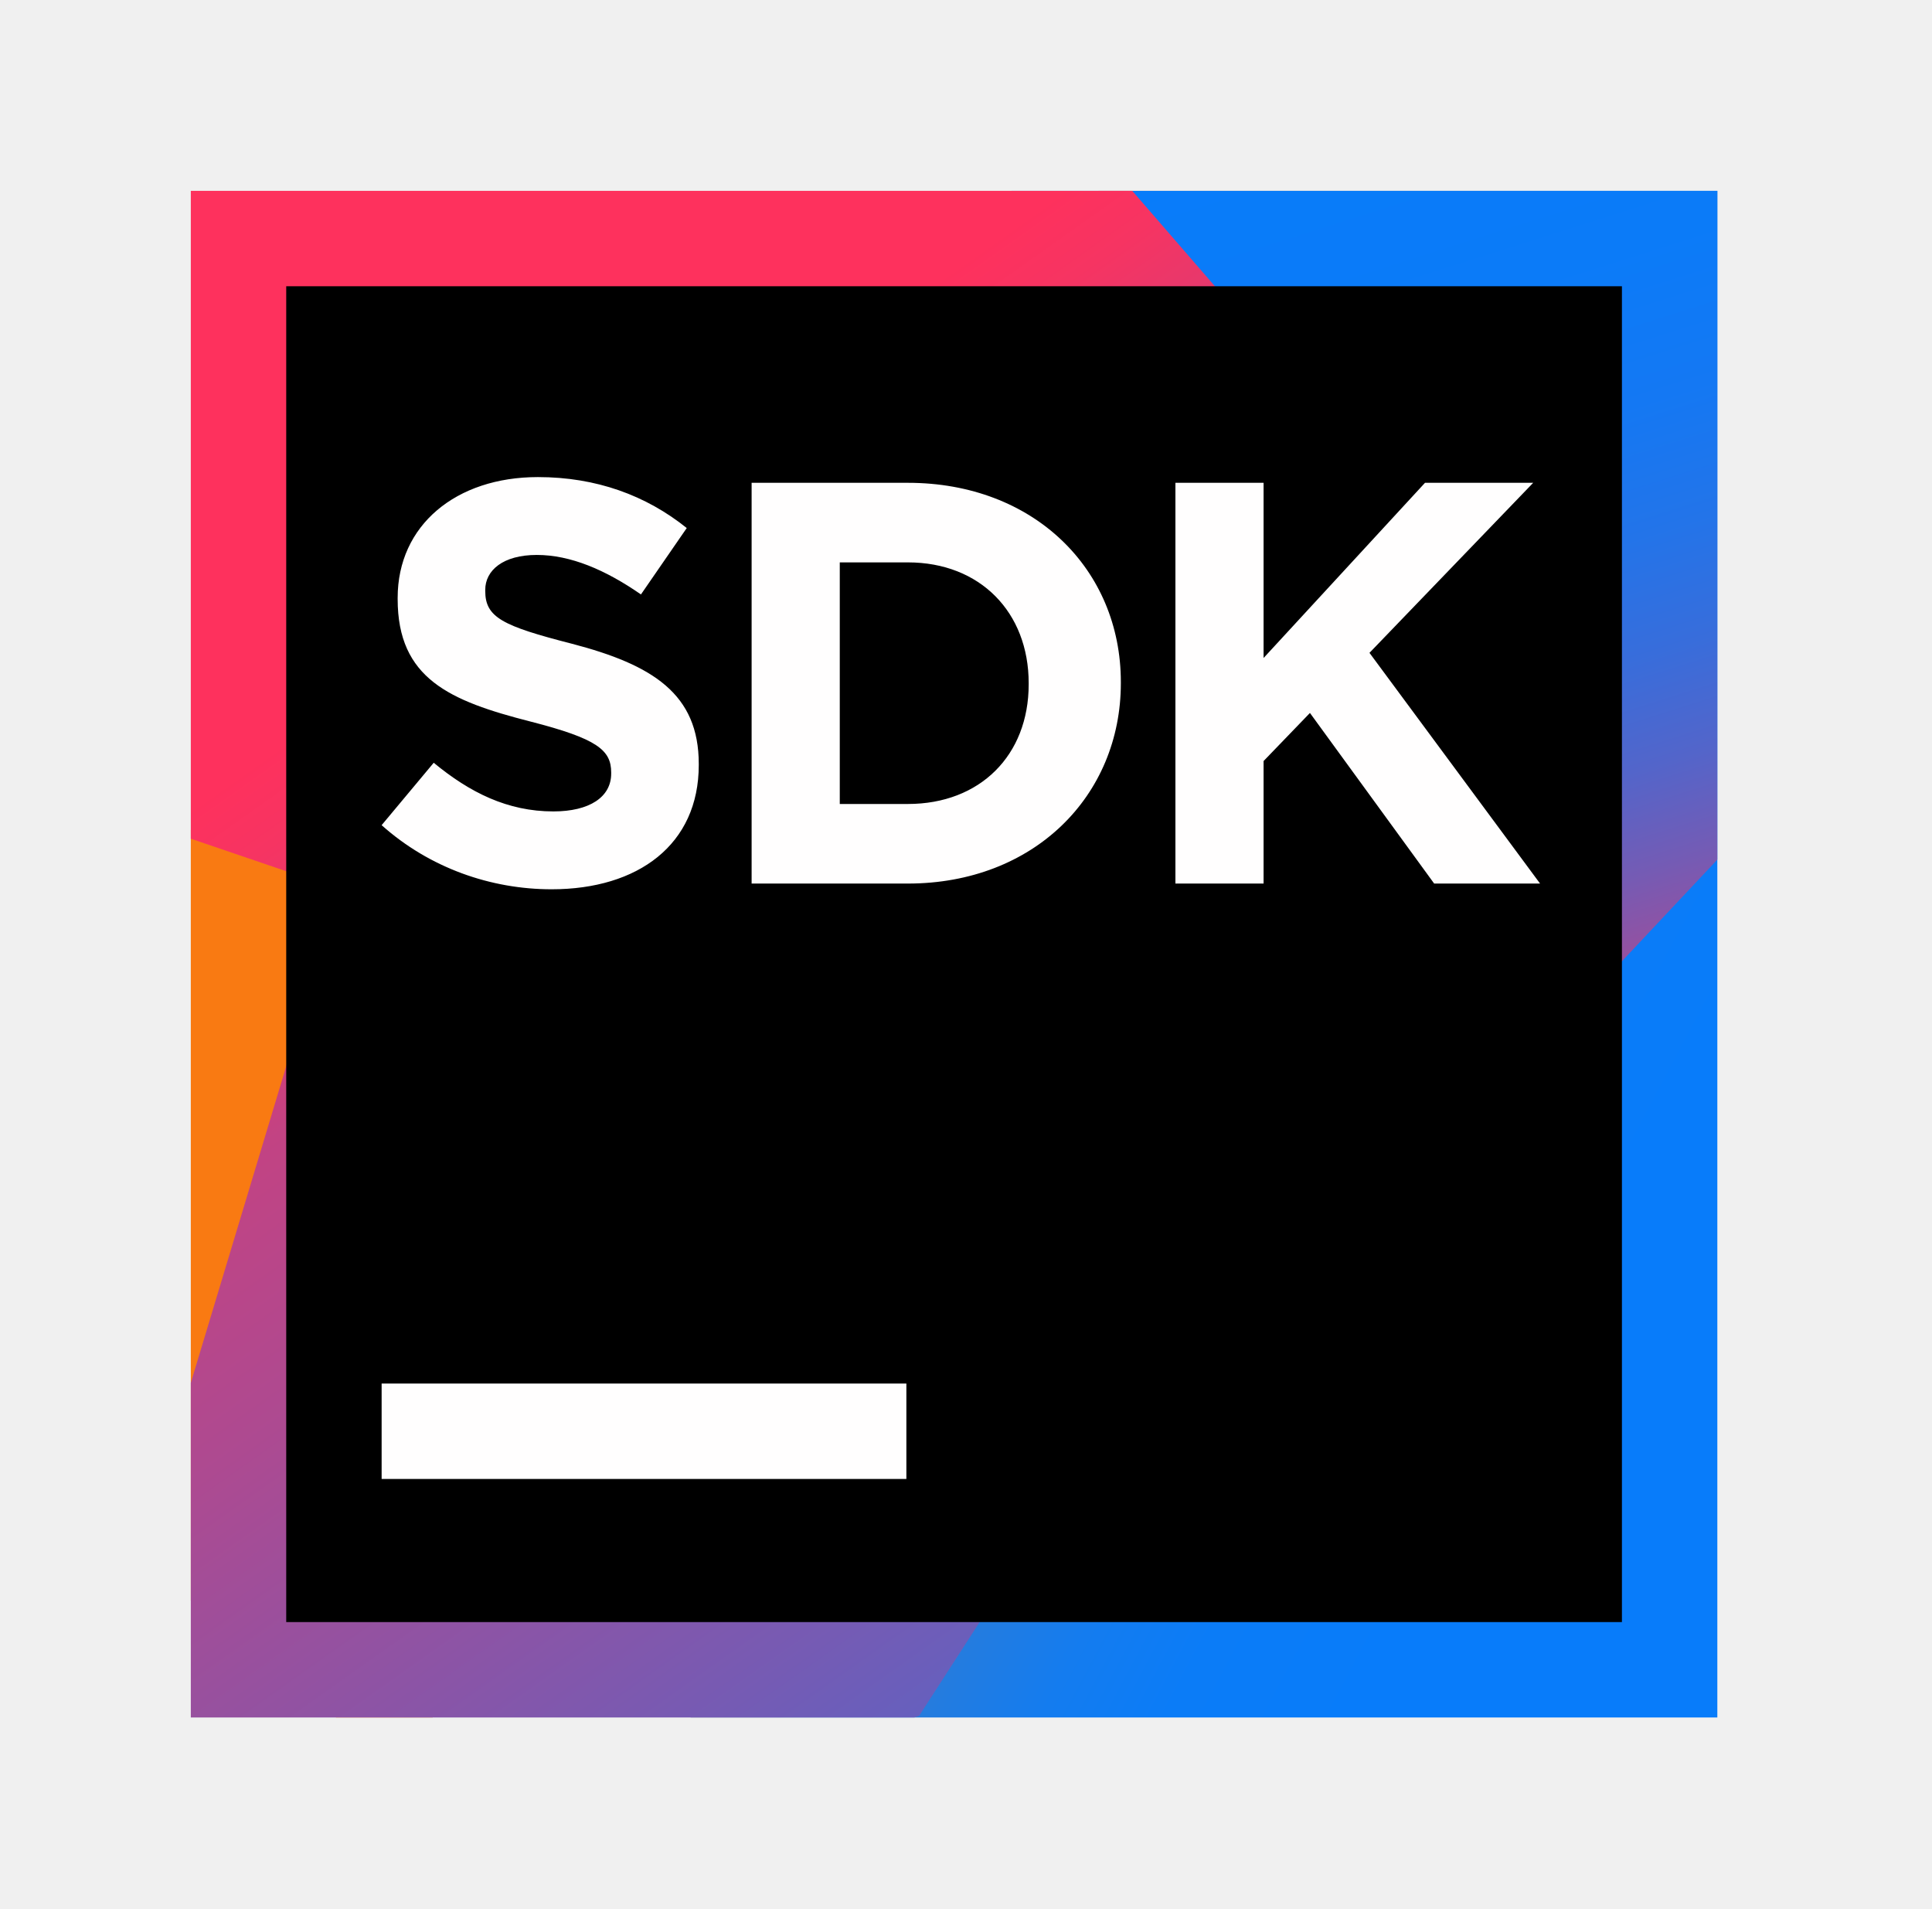
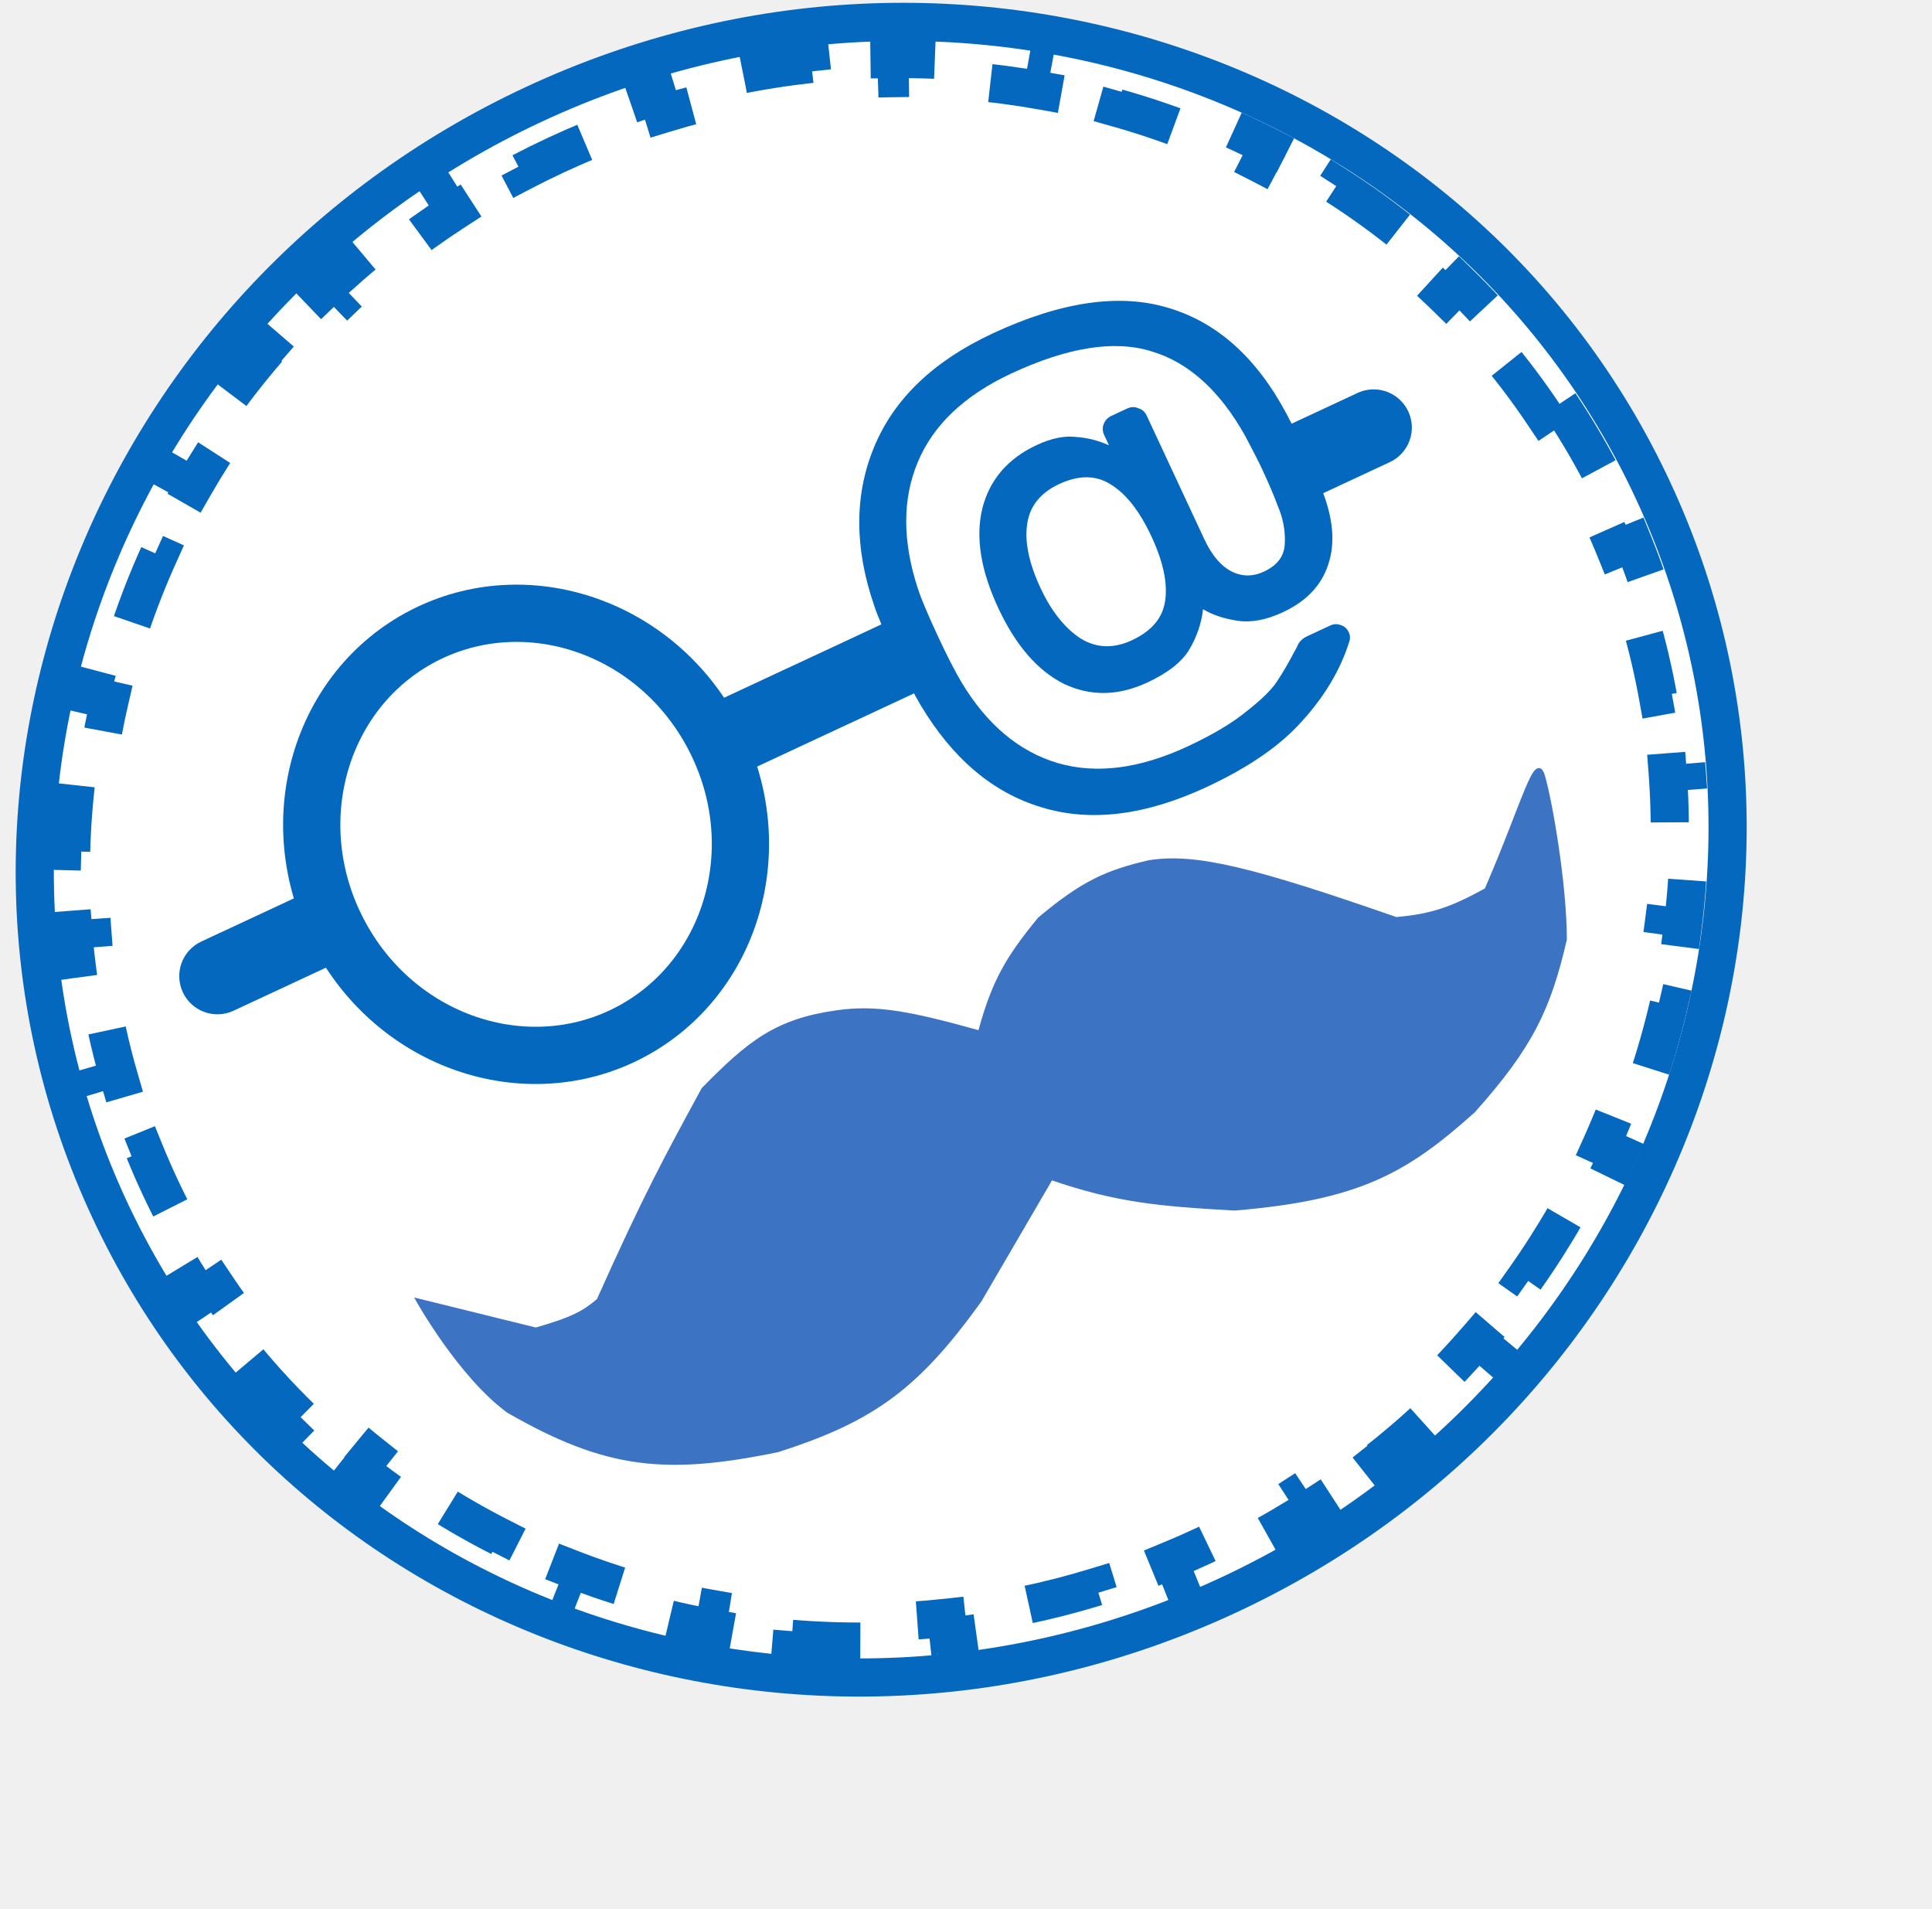
- <svg xmlns="http://www.w3.org/2000/svg" width="81" height="80" viewBox="0 0 81 80">
-   <defs>
-     <linearGradient id="pluginsdk_80-a" x1="-.031%" x2="100.053%" y1="49.963%" y2="49.963%">
-       <stop offset="25.81%" stop-color="#F97A12" />
-       <stop offset="45.91%" stop-color="#B07B58" />
-       <stop offset="72.41%" stop-color="#577BAE" />
-       <stop offset="91.05%" stop-color="#1E7CE5" />
-       <stop offset="100%" stop-color="#087CFA" />
-     </linearGradient>
-     <linearGradient id="pluginsdk_80-b" x1="27.55%" x2="82.223%" y1="34.514%" y2="77.605%">
-       <stop offset="0%" stop-color="#F97A12" />
-       <stop offset="7.18%" stop-color="#CB7A3E" />
-       <stop offset="15.41%" stop-color="#9E7B6A" />
-       <stop offset="24.2%" stop-color="#757B91" />
-       <stop offset="33.44%" stop-color="#537BB1" />
-       <stop offset="43.24%" stop-color="#387CCC" />
-       <stop offset="53.81%" stop-color="#237CE0" />
-       <stop offset="65.52%" stop-color="#147CEF" />
-       <stop offset="79.25%" stop-color="#0B7CF7" />
-       <stop offset="100%" stop-color="#087CFA" />
-     </linearGradient>
-     <linearGradient id="pluginsdk_80-c" x1="63.121%" x2="40.793%" y1="97.699%" y2="-6.587%">
-       <stop offset="0%" stop-color="#FE315D" />
-       <stop offset="7.84%" stop-color="#CB417E" />
-       <stop offset="16.01%" stop-color="#9E4E9B" />
-       <stop offset="24.74%" stop-color="#755BB4" />
-       <stop offset="33.92%" stop-color="#5365CA" />
-       <stop offset="43.65%" stop-color="#386DDB" />
-       <stop offset="54.14%" stop-color="#2374E9" />
-       <stop offset="65.76%" stop-color="#1478F3" />
-       <stop offset="79.4%" stop-color="#0B7BF8" />
-       <stop offset="100%" stop-color="#087CFA" />
-     </linearGradient>
-     <linearGradient id="pluginsdk_80-d" x1="25.331%" x2="93.854%" y1="24.119%" y2="132.621%">
-       <stop offset="0%" stop-color="#FE315D" />
-       <stop offset="4.023%" stop-color="#F63462" />
-       <stop offset="10.37%" stop-color="#DF3A71" />
-       <stop offset="16.67%" stop-color="#C24383" />
-       <stop offset="29.12%" stop-color="#AD4A91" />
-       <stop offset="54.98%" stop-color="#755BB4" />
-       <stop offset="91.75%" stop-color="#1D76ED" />
-       <stop offset="100%" stop-color="#087CFA" />
-     </linearGradient>
-   </defs>
-   <g fill="none" fill-rule="evenodd">
-     <g fill-rule="nonzero" transform="translate(8 8)">
-       <path fill="url(#pluginsdk_80-a)" d="M6.088,64 L2.66453526e-15,59.1 L0,26.792 L30,38.67 L10.14,64 L6.088,64 Z" />
-       <path fill="url(#pluginsdk_80-b)" d="M20.952,64 L52.274,31.916 L37.671,0.46 L38.058,1.33226763e-15 L64,0 L64,64 L20.952,64 Z" />
-       <path fill="url(#pluginsdk_80-c)" d="M34.412,0 L64,0 L64,28.037 L49.008,44 L34,0.447 L34.412,0 Z" />
-       <path fill="url(#pluginsdk_80-d)" d="M30.336,64 L0,64 L0,49.971 L6.234,29.283 L0,27.16 L0,0 L39.47,0 L58,21.384 L30.538,63.926 L30.336,64 Z" />
-     </g>
-     <g fill-rule="nonzero" transform="translate(12 12)">
-       <rect width="56" height="56" fill="#000" />
-       <rect width="22" height="4" x="4" y="46" fill="#FFFEFE" />
-       <path fill="#FFFEFE" d="M11.128,25.28 C8.584,25.28 6.016,24.392 4,22.592 L6.184,19.976 C7.696,21.224 9.28,22.016 11.2,22.016 C12.712,22.016 13.624,21.416 13.624,20.432 L13.624,20.384 C13.624,19.448 13.048,18.968 10.24,18.248 C6.856,17.384 4.672,16.448 4.672,13.112 L4.672,13.064 C4.672,10.016 7.12,8 10.552,8 C13,8 15.088,8.768 16.792,10.136 L14.872,12.92 C13.384,11.888 11.92,11.264 10.504,11.264 C9.088,11.264 8.344,11.912 8.344,12.728 L8.344,12.776 C8.344,13.88 9.064,14.24 11.968,14.984 C15.376,15.872 17.296,17.096 17.296,20.024 L17.296,20.072 C17.296,23.408 14.752,25.28 11.128,25.28 Z M19.512,25.04 L19.512,8.24 L26.064,8.24 C31.344,8.24 34.992,11.864 34.992,16.592 L34.992,16.64 C34.992,21.368 31.344,25.04 26.064,25.04 L19.512,25.04 Z M26.064,11.576 L23.208,11.576 L23.208,21.704 L26.064,21.704 C29.088,21.704 31.128,19.664 31.128,16.688 L31.128,16.64 C31.128,13.664 29.088,11.576 26.064,11.576 Z M37.28,25.04 L37.28,8.24 L40.976,8.24 L40.976,15.584 L47.744,8.24 L52.28,8.24 L45.416,15.368 L52.568,25.04 L48.128,25.04 L42.92,17.888 L40.976,19.904 L40.976,25.04 L37.28,25.04 Z" />
-     </g>
-   </g>
+ <svg xmlns="http://www.w3.org/2000/svg" width="81" height="80" viewBox="0 0 500 500" fill="none">
+   <path d="M429.961 128.348C480.183 236.049 430.643 365.761 318.833 417.899C207.023 470.037 75.814 424.609 25.592 316.908C-24.63 209.207 24.91 79.495 136.72 27.357C248.53 -24.781 379.739 20.647 429.961 128.348Z" fill="white" stroke="#0468BF" stroke-width="10" />
+   <path d="M405.529 105.808C409.313 111.459 412.838 117.349 416.081 123.469L411.662 125.81C413.22 128.75 414.712 131.746 416.134 134.795C417.556 137.845 418.892 140.913 420.143 143.996L424.776 142.116C427.38 148.534 429.626 155.02 431.522 161.551L426.721 162.946C428.599 169.414 430.125 175.929 431.309 182.467L436.229 181.577C437.457 188.361 438.325 195.171 438.842 201.981L433.856 202.359C434.365 209.05 434.525 215.743 434.348 222.413L439.346 222.546C439.163 229.415 438.631 236.26 437.757 243.056L432.798 242.419C431.945 249.06 430.759 255.653 429.248 262.176L434.119 263.304C432.573 269.982 430.695 276.586 428.495 283.091L423.759 281.49C421.617 287.823 419.162 294.061 416.404 300.179L420.962 302.234C418.15 308.472 415.03 314.588 411.612 320.557L407.273 318.073C403.954 323.867 400.348 329.52 396.462 335.008L400.542 337.897C396.595 343.472 392.367 348.88 387.866 354.099L384.079 350.833C379.726 355.88 375.112 360.746 370.245 365.408L373.703 369.019C368.781 373.734 363.607 378.244 358.189 382.529L355.088 378.607C349.871 382.733 344.423 386.645 338.75 390.322L341.47 394.517C335.765 398.215 329.84 401.68 323.701 404.893L321.383 400.463C318.426 402.011 315.419 403.499 312.362 404.924C309.304 406.35 306.232 407.697 303.146 408.967L305.049 413.591C298.642 416.228 292.179 418.54 285.679 420.533L284.213 415.753C277.75 417.734 271.252 419.394 264.738 420.738L265.748 425.635C258.984 427.031 252.202 428.095 245.427 428.835L244.884 423.865C238.184 424.597 231.491 425.004 224.826 425.094L224.894 430.094C218.003 430.187 211.142 429.95 204.334 429.39L204.744 424.407C198.042 423.856 191.393 422.986 184.822 421.803L183.936 426.724C177.166 425.506 170.476 423.965 163.889 422.109L165.245 417.297C158.785 415.477 152.429 413.347 146.201 410.917L144.383 415.575C137.986 413.079 131.72 410.272 125.609 407.164L127.876 402.708C121.909 399.672 116.096 396.343 110.46 392.728L107.761 396.936C101.993 393.237 96.407 389.245 91.028 384.969L94.138 381.055C88.915 376.904 83.891 372.479 79.093 367.788L75.598 371.364C70.713 366.591 66.055 361.549 61.647 356.247L65.492 353.051C61.244 347.941 57.235 342.584 53.487 336.988L49.332 339.77C45.548 334.119 42.023 328.229 38.781 322.109L43.199 319.768C41.641 316.828 40.15 313.832 38.727 310.783C37.305 307.733 35.969 304.665 34.718 301.582L30.085 303.462C27.481 297.044 25.235 290.558 23.339 284.027L28.14 282.632C26.262 276.164 24.736 269.649 23.552 263.111L18.632 264.001C17.404 257.217 16.536 250.407 16.019 243.597L21.005 243.219C20.497 236.528 20.336 229.835 20.513 223.165L15.515 223.032C15.698 216.163 16.231 209.318 17.104 202.522L22.063 203.159C22.916 196.518 24.102 189.925 25.613 183.403L20.742 182.275C22.288 175.596 24.166 168.992 26.366 162.487L31.103 164.089C33.244 157.755 35.699 151.517 38.457 145.399L33.899 143.344C36.711 137.106 39.831 130.99 43.25 125.021L47.588 127.506C50.907 121.711 54.514 116.058 58.399 110.57L54.319 107.681C58.266 102.106 62.495 96.698 66.995 91.48L70.782 94.745C75.135 89.698 79.749 84.832 84.616 80.17L81.158 76.559C86.08 71.844 91.254 67.334 96.672 63.049L99.773 66.971C104.99 62.845 110.439 58.933 116.111 55.257L113.391 51.061C119.096 47.363 125.021 43.898 131.16 40.685L133.479 45.115C136.435 43.567 139.442 42.08 142.5 40.654C145.557 39.228 148.63 37.881 151.715 36.611L149.812 31.987C156.219 29.35 162.683 27.038 169.182 25.045L170.648 29.826C177.111 27.844 183.61 26.184 190.123 24.84L189.113 19.943C195.877 18.547 202.659 17.483 209.434 16.743L209.977 21.713C216.677 20.982 223.37 20.574 230.035 20.484L229.967 15.485C236.858 15.391 243.719 15.628 250.527 16.188L250.117 21.171C256.819 21.722 263.468 22.593 270.039 23.775L270.925 18.854C277.695 20.072 284.385 21.613 290.972 23.469L289.616 28.281C296.076 30.101 302.432 32.231 308.661 34.661L310.478 30.003C316.875 32.499 323.142 35.306 329.252 38.414L326.985 42.87C332.952 45.906 338.766 49.235 344.401 52.85L347.101 48.642C352.868 52.341 358.454 56.333 363.834 60.609L360.723 64.523C365.946 68.675 370.97 73.1 375.769 77.79L379.263 74.214C384.148 78.987 388.806 84.029 393.214 89.331L389.369 92.528C393.617 97.637 397.626 102.994 401.375 108.59L405.529 105.808Z" stroke="#0468BF" stroke-width="10" stroke-dasharray="20 20" />
+   <path d="M187.277 193.537L236.363 170.647" stroke="#0468BF" stroke-width="20" />
+   <path d="M49.618 246.694C44.613 249.028 42.447 254.978 44.782 259.983C47.116 264.989 53.065 267.154 58.071 264.82L49.618 246.694ZM76.737 256.116L85.8 251.89L77.348 233.764L68.285 237.99L76.737 256.116ZM58.071 264.82L76.737 256.116L68.285 237.99L49.618 246.694L58.071 264.82Z" fill="#0468BF" />
+   <path d="M338.156 120.726L356.823 112.022" stroke="#0468BF" stroke-width="20" stroke-linecap="round" />
+   <path d="M362.703 240.779C325.709 227.924 310.196 223.872 297.863 225.904C286.931 228.482 280.71 231.172 269.257 240.779C261.146 250.688 257.303 256.845 253.619 270.53C234.939 265.295 226.303 263.777 216.24 265.19C200.354 267.388 193.176 273.133 181.15 285.405C171.501 303.179 166.183 312.816 153.688 340.71C149.964 343.849 147.031 345.558 137.287 348.338L106.393 340.71C106.393 340.71 117.383 360.381 130.04 369.697C155.812 384.539 171.395 385.987 200.602 379.996C225.985 371.935 237.471 363.143 253.619 340.71L272.308 308.671C289.347 314.522 300.327 315.556 320.366 316.681C352.607 313.982 365.008 307.182 382.918 291.126C398.257 273.994 402.771 264.085 406.948 246.119C406.913 231.575 403.133 209.885 401.226 203.401C399.319 196.917 396.389 209.962 386.351 233.151C377.497 237.98 372.381 239.947 362.703 240.779Z" fill="#3D73C3" stroke="#3D73C3" />
+   <path d="M183.976 193.063C199.022 222.076 188.589 256.635 161.684 270.588C134.78 284.541 100.521 273.158 85.475 244.145C70.429 215.132 80.862 180.573 107.767 166.62C134.671 152.667 168.93 164.05 183.976 193.063Z" stroke="#0468BF" stroke-width="15" />
+   <path d="M313.091 206.19C297.07 213.661 282.656 215.444 269.849 211.54C257.089 207.738 246.497 198.789 238.072 184.694C236.397 181.896 234.212 177.606 231.517 171.827C228.68 165.743 226.822 161.362 225.944 158.685C220.751 143.578 220.728 129.762 225.875 117.239C231.077 104.568 241.434 94.615 256.949 87.38C274.896 79.011 290.274 76.778 303.081 80.682C315.841 84.484 326.125 93.7 333.934 108.329C336.028 112.29 337.596 115.386 338.636 117.617C340.764 122.18 342.294 125.726 343.226 128.254C346.224 135.744 346.797 142.266 344.943 147.822C343.191 153.33 339.222 157.526 333.037 160.41C328.677 162.443 324.702 163.186 321.113 162.637C317.525 162.089 314.524 161.081 312.111 159.613C311.711 163.256 310.514 166.777 308.519 170.177C306.578 173.427 302.921 176.305 297.547 178.811C289.942 182.358 282.655 182.484 275.688 179.19C268.774 175.748 263.024 169.109 258.438 159.273C253.852 149.437 252.462 140.765 254.269 133.256C256.177 125.7 260.933 120.149 268.538 116.603C272.29 114.853 275.663 114.145 278.657 114.477C281.706 114.66 284.639 115.391 287.457 116.669L286.251 114.084C285.778 113.07 285.704 112.117 286.029 111.224C286.408 110.184 287.104 109.427 288.118 108.954L292.225 107.039C293.239 106.566 294.216 106.543 295.155 106.969C296.148 107.246 296.882 107.892 297.354 108.906L312.461 141.303C314.4 145.461 316.751 148.253 319.515 149.68C322.279 151.107 325.132 151.134 328.072 149.763C331.621 148.108 333.44 145.655 333.529 142.404C333.719 139.106 333.085 135.76 331.626 132.367C330.694 129.838 329.329 126.648 327.533 122.795C326.729 121.071 325.28 118.228 323.186 114.267C316.505 102.322 308.298 94.915 298.566 92.046C288.888 89.029 276.647 90.972 261.842 97.875C249.573 103.596 241.403 111.357 237.331 121.156C233.313 130.807 233.337 141.844 237.402 154.268C238.28 156.945 240.019 161.072 242.62 166.649C245.078 171.922 247.146 175.958 248.821 178.756C255.475 189.85 263.892 196.912 274.07 199.943C284.201 202.873 295.553 201.406 308.126 195.543C314.717 192.47 319.882 189.382 323.621 186.281C327.508 183.234 330.131 180.653 331.491 178.537C332.951 176.375 334.527 173.665 336.218 170.408C336.373 170.212 336.664 169.644 337.09 168.705C337.563 167.867 338.307 167.211 339.321 166.738L345.405 163.901C346.318 163.476 347.22 163.426 348.112 163.75C349.105 164.028 349.839 164.673 350.311 165.687C350.69 166.499 350.717 167.35 350.392 168.242C348.092 175.487 344.051 182.309 338.27 188.708C332.638 195.162 324.245 200.989 313.091 206.19ZM293.495 167.739C298.666 165.327 301.563 161.878 302.186 157.39C302.864 152.753 301.666 147.14 298.592 140.549C295.519 133.958 291.988 129.432 288.001 126.97C284.116 124.461 279.587 124.413 274.416 126.824C269.447 129.141 266.648 132.669 266.018 137.406C265.341 142.043 266.515 147.606 269.541 154.095C272.331 160.078 275.79 164.452 279.919 167.218C284.102 169.835 288.627 170.008 293.495 167.739Z" fill="#0468BF" />
</svg>
